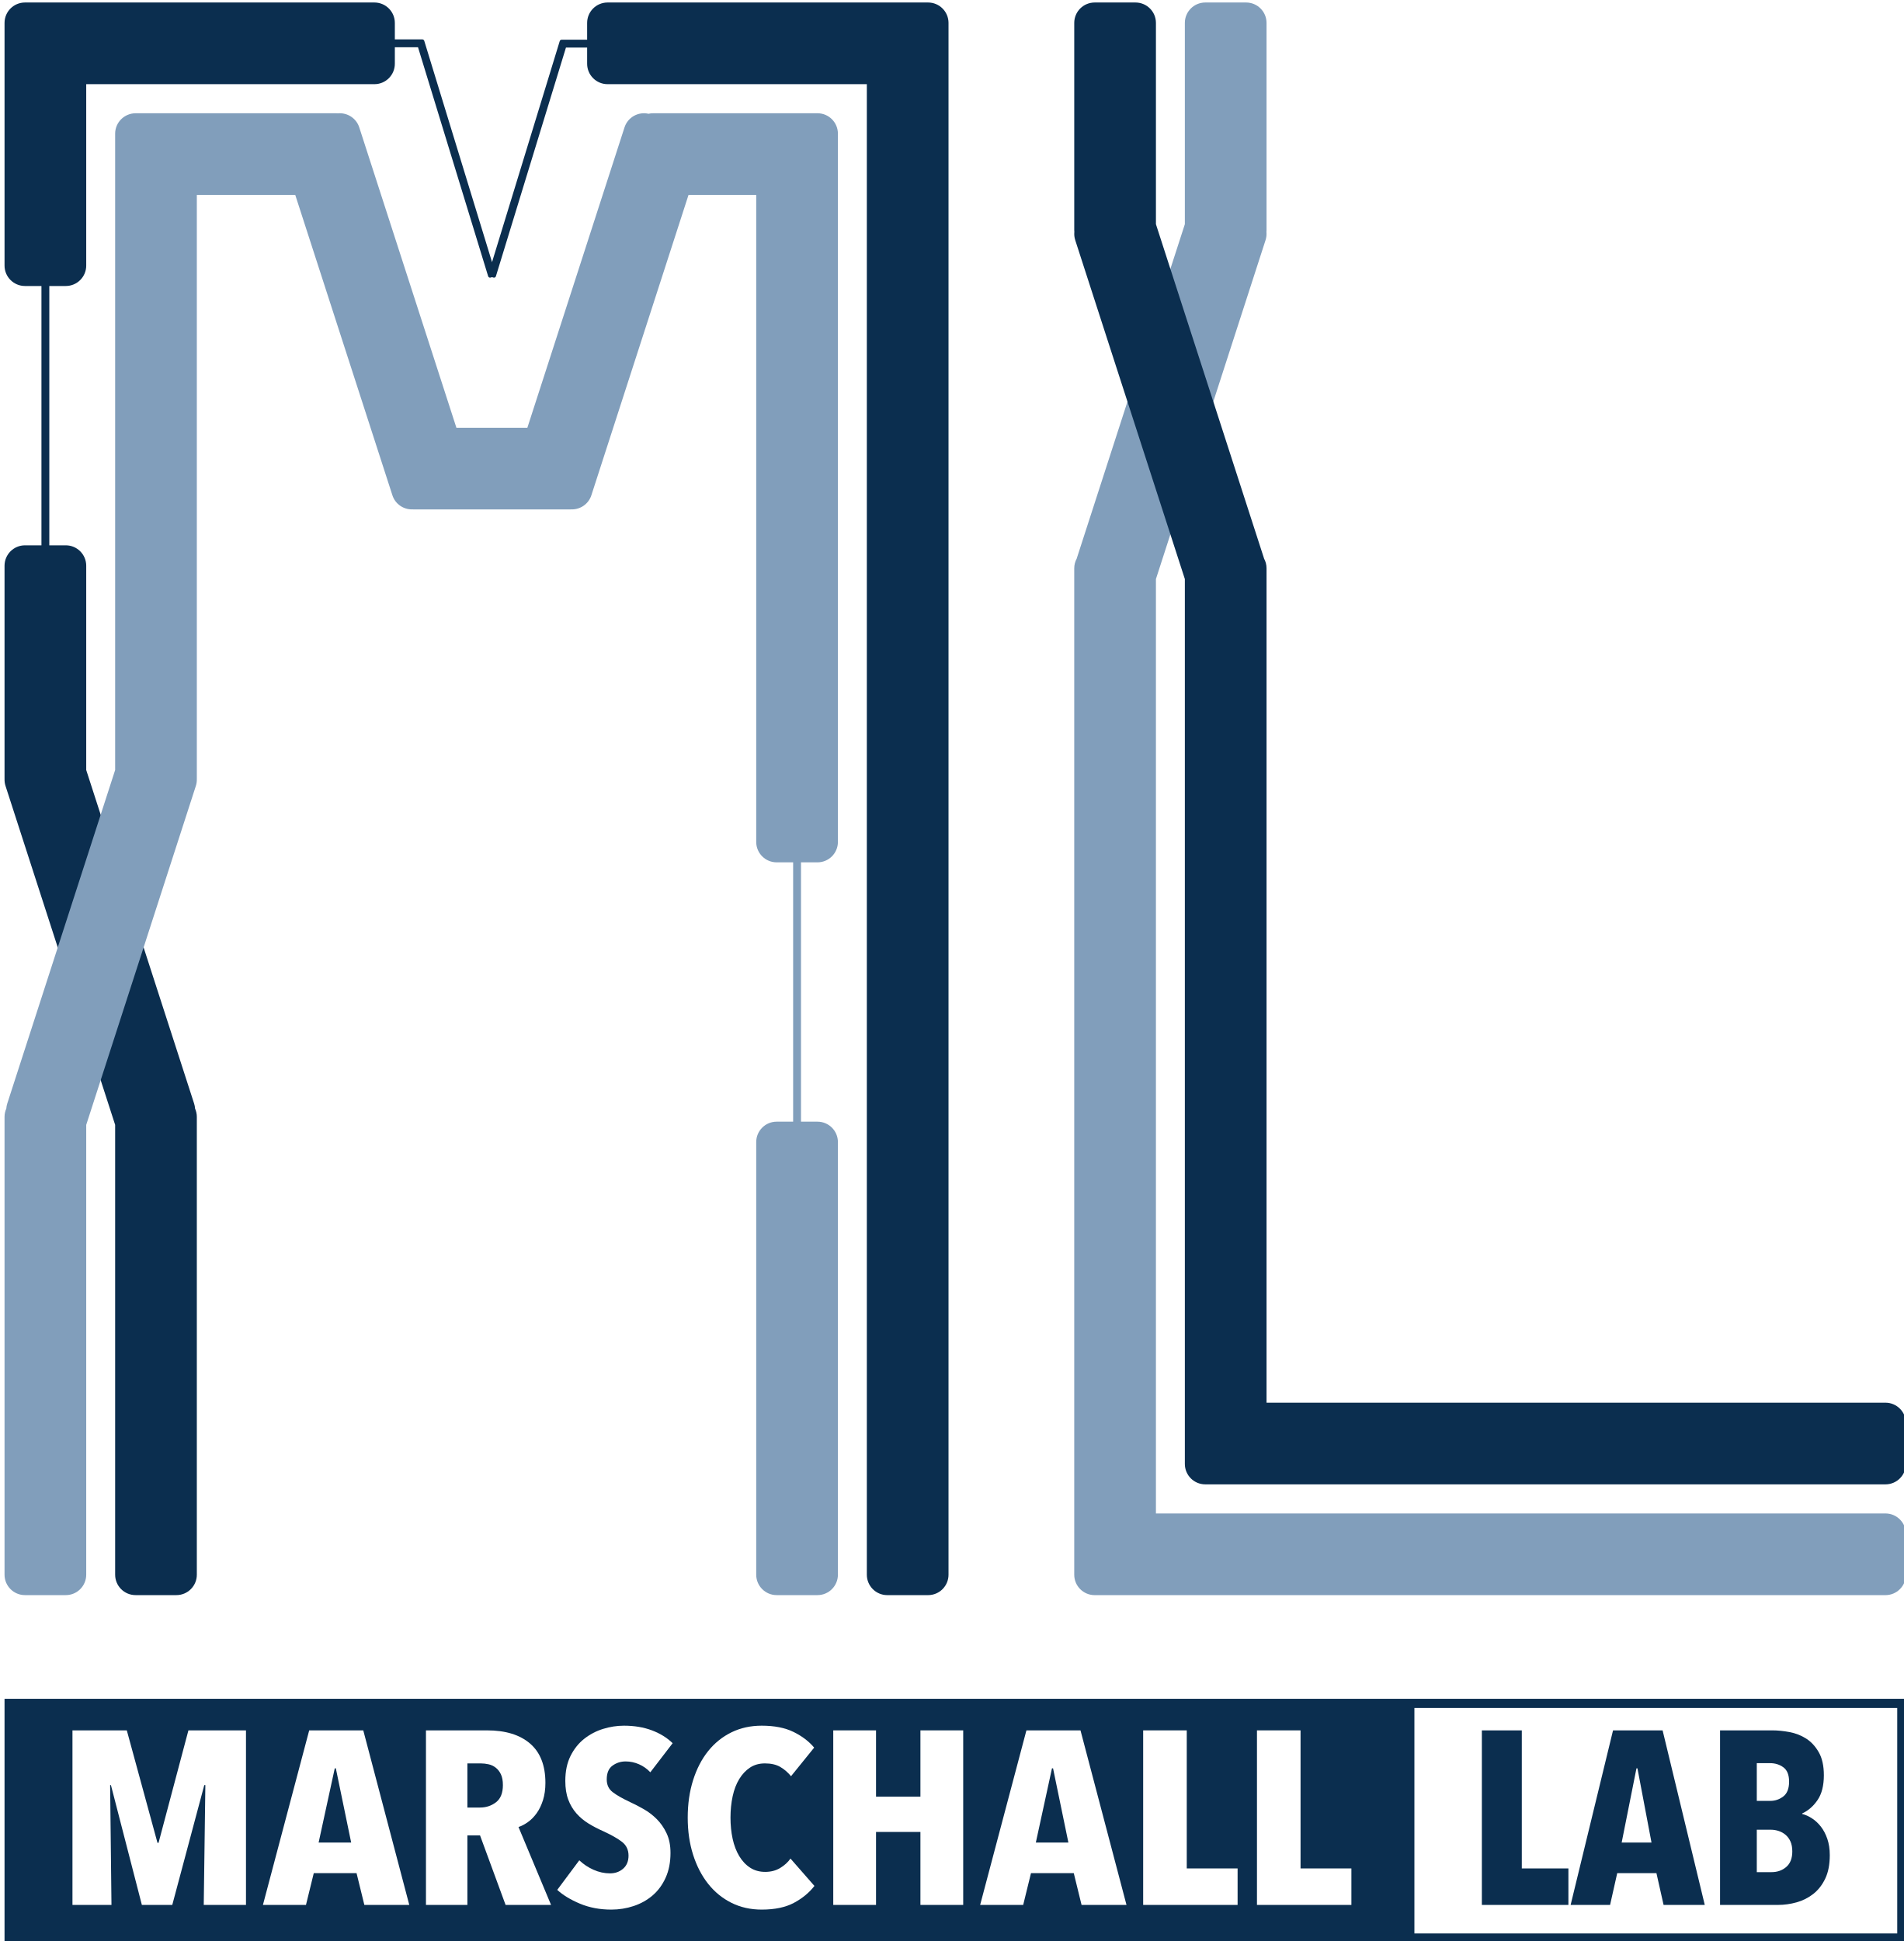
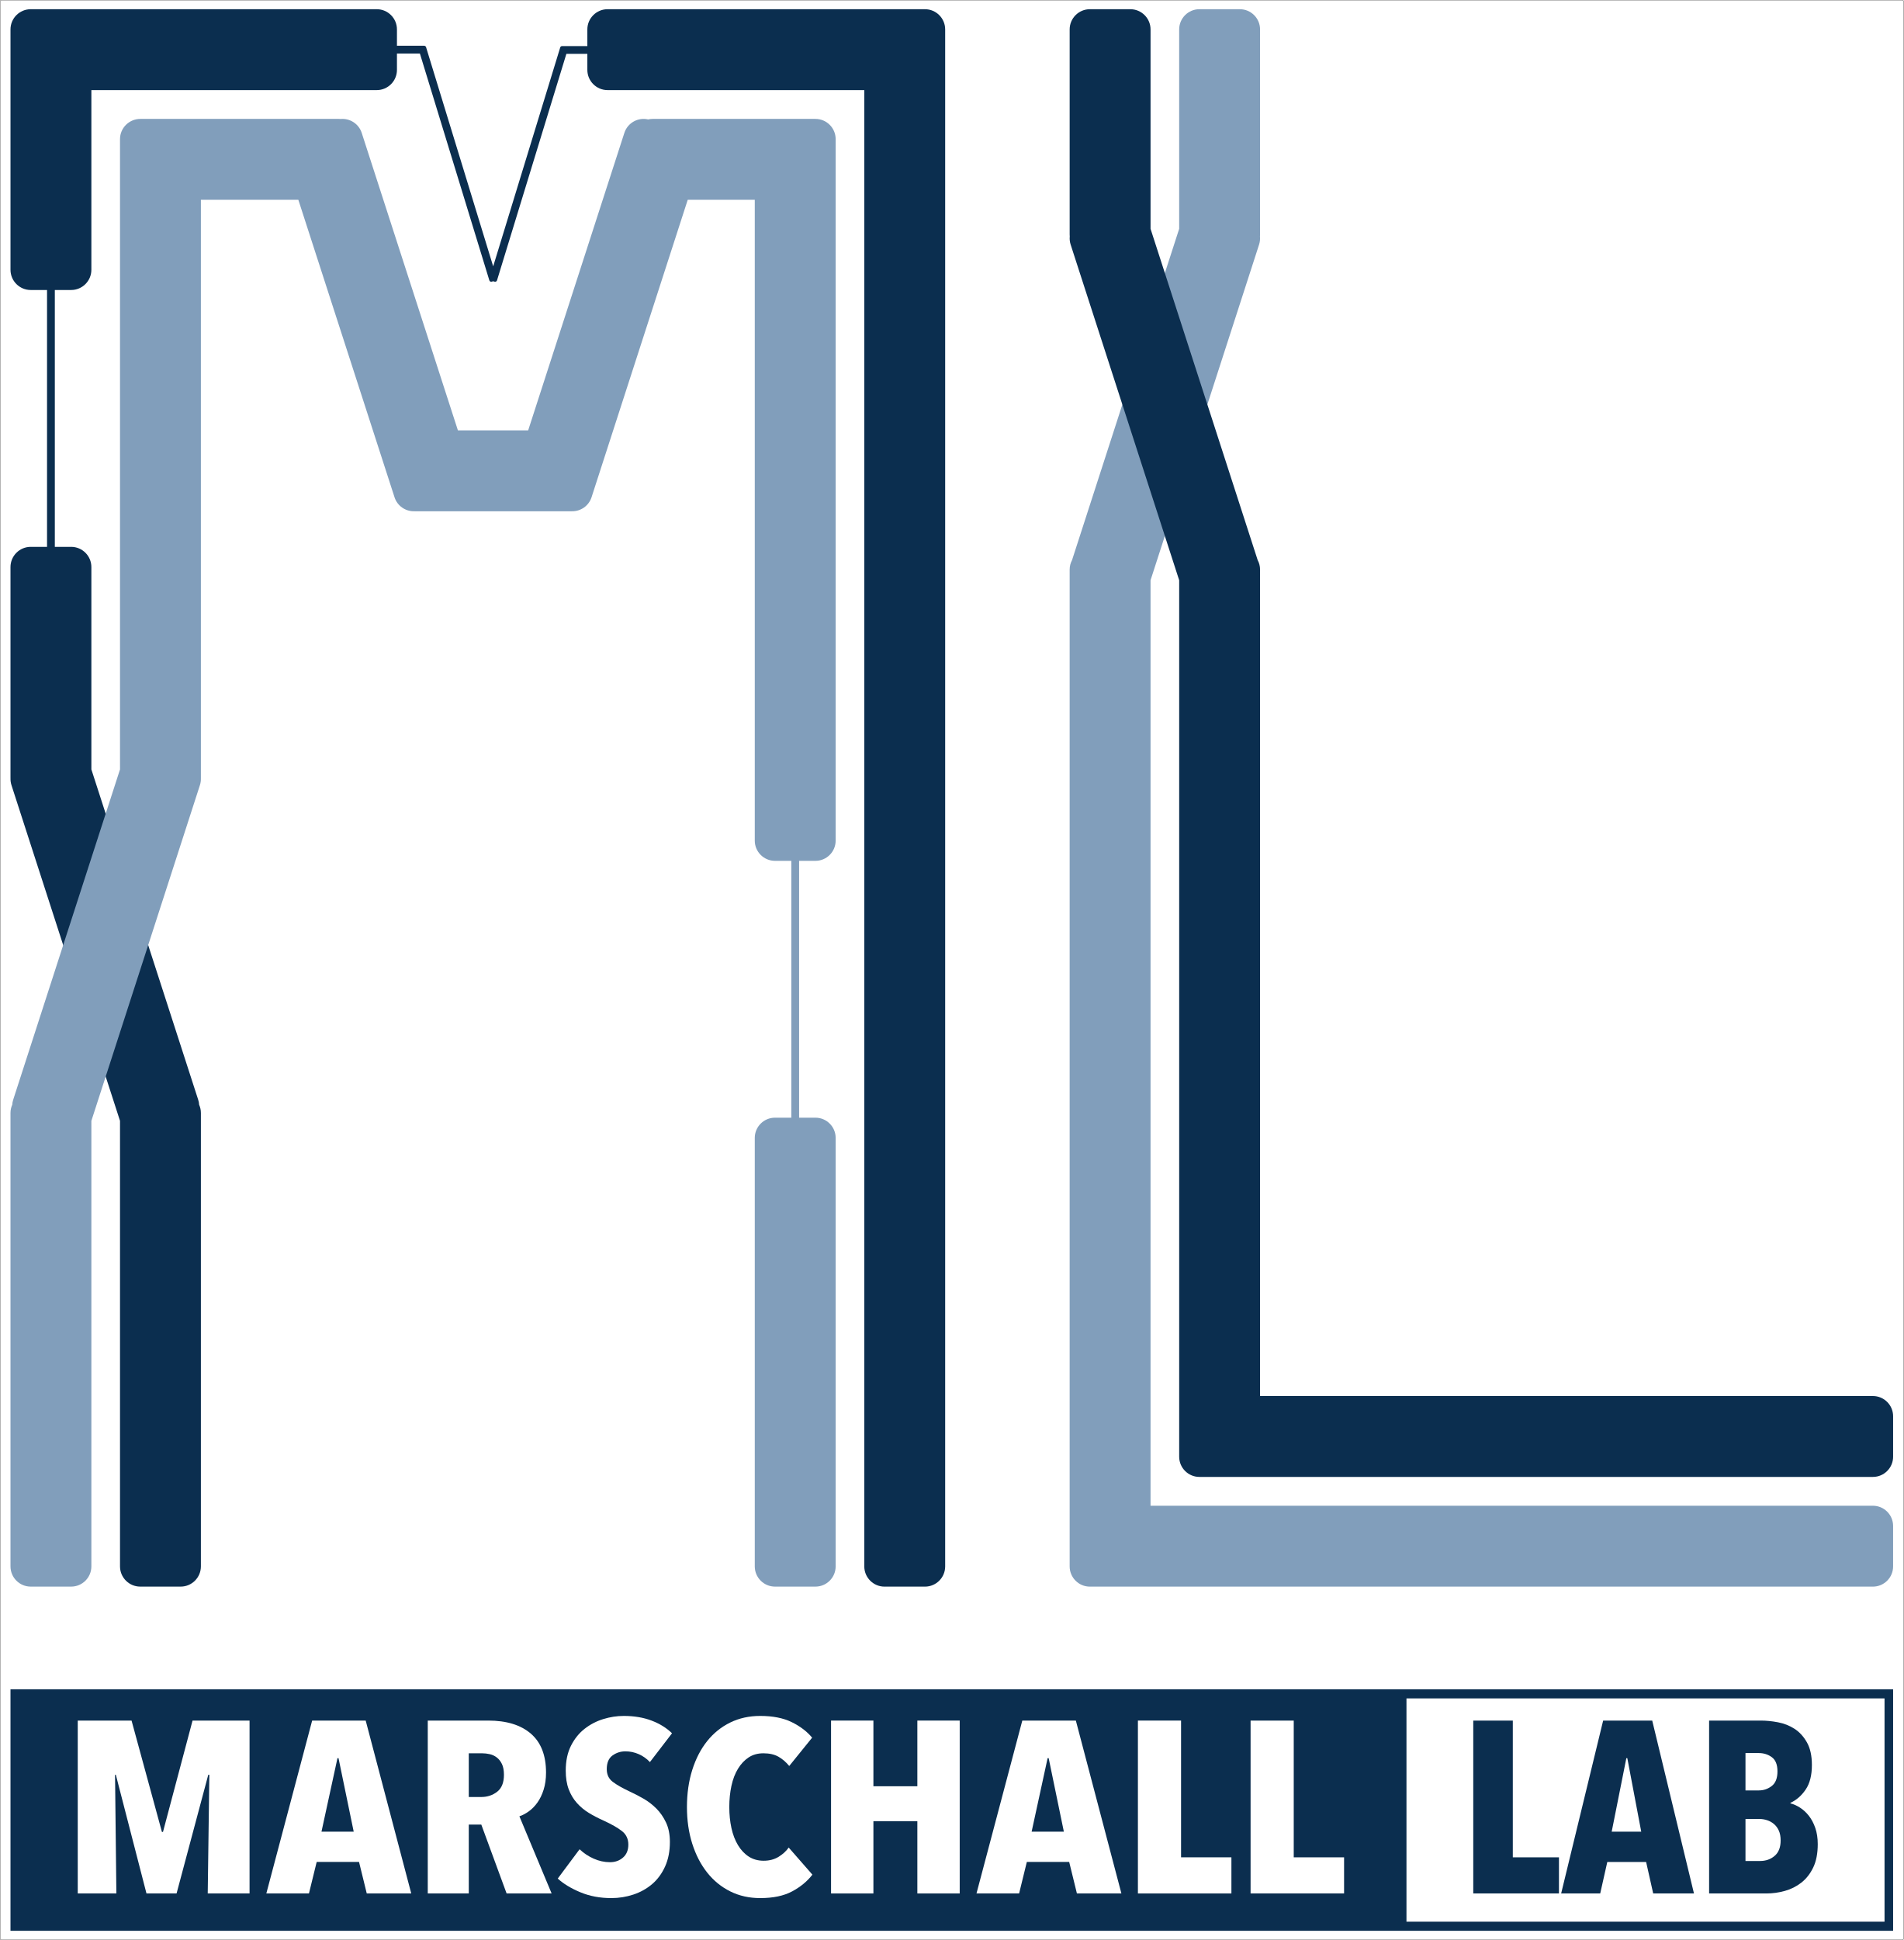
- <svg xmlns="http://www.w3.org/2000/svg" width="100%" height="100%" viewBox="0 0 3159 3221" version="1.1" xml:space="preserve" style="fill-rule:evenodd;clip-rule:evenodd;stroke-linejoin:round;stroke-miterlimit:2;" id="svg34">
+ <svg xmlns="http://www.w3.org/2000/svg" width="3189.921" height="3250.394" viewBox="0 0 3189.921 3250.394" version="1.1" xml:space="preserve" style="clip-rule:evenodd;fill-rule:evenodd;stroke-linejoin:round;stroke-miterlimit:2" id="svg34">
  <defs id="defs38" />
-   <g id="g904">
+   <g id="g904" transform="translate(10.05115,11.2848)">
    <rect ry="2.063" y="-11.097" x="-9.864" height="3250.019" width="3189.546" id="rect847" style="fill:#ffffff;fill-opacity:1;stroke:#000000;stroke-width:0.375;stroke-linecap:square;stroke-linejoin:round;stroke-miterlimit:4;stroke-dasharray:none;stroke-dashoffset:0;stroke-opacity:1" />
    <g transform="translate(7.527912,4.148094)" id="g865">
      <path d="M 1958.4,367.908 V 33.883 C 1958.4,15.183 1973.584,0 1992.284,0 h 67.766 c 18.704,0 33.883,15.183 33.883,33.883 v 343.613 c 0,1.096 -0.05,2.179 -0.155,3.25 0.43,4.467 -0.025,9.096 -1.495,13.637 l -181.875,562.384 v 1550.6 h 1210.46 c 18.7,0 33.883,15.183 33.883,33.887 v 67.767 c 0,18.7 -15.183,33.883 -33.883,33.883 h -1312.11 c -18.7,0 -33.884,-15.183 -33.884,-33.883 V 938.971 c 0,-5.854 1.488,-11.358 4.104,-16.162 0.13,-0.467 0.267,-0.929 0.417,-1.396 L 1958.4,367.9 Z" style="fill:#819ebb" id="path2" />
      <path d="m 1775.04,380.746 c -0.434,4.467 0.024,9.096 1.491,13.637 l 181.875,562.384 v 1468.43 c 0,18.7 15.184,33.883 33.884,33.883 h 1128.59 c 18.7,0 33.883,-15.183 33.883,-33.883 v -67.767 c 0,-18.7 -15.183,-33.883 -33.883,-33.883 H 2093.94 l 10e-4,-1384.57 c -10e-4,-5.854 -1.484,-11.358 -4.101,-16.162 -0.129,-0.467 -0.266,-0.929 -0.416,-1.396 L 1910.416,367.906 V 33.881 c 0,-18.7 -15.18,-33.883 -33.884,-33.883 h -67.766 c -18.7,0 -33.884,15.183 -33.884,33.883 v 343.613 c 0,1.096 0.054,2.179 0.159,3.25 z" style="fill:#0b2e4f" id="path4" />
      <rect x="0" y="2814.93" width="3154.76" height="404.6" style="fill:#0b2e4f" id="rect6" />
      <g id="g26">
        <path d="m 330.533,3156.98 2.675,-198.833 h -1.783 l -53.117,198.833 h -50.441 l -51.334,-198.833 h -1.337 l 2.233,198.833 h -64.725 v -289.658 h 90.167 l 50.887,186.558 h 1.784 l 49.546,-186.558 h 95.525 v 289.658 z" style="fill:#ffffff;fill-rule:nonzero" id="path8" />
        <path d="m 597.012,3156.98 -12.941,-52.775 h -70.975 l -12.946,52.775 h -71.417 l 76.775,-289.658 h 89.721 l 76.329,289.658 h -74.545 z m -47.313,-226.654 h -1.788 l -26.779,123.146 h 54.009 z" style="fill:#ffffff;fill-rule:nonzero" id="path10" />
        <path d="m 831.358,3156.98 -42.404,-115.371 h -20.983 v 115.371 h -68.738 v -289.658 h 101.325 c 30.65,0 54.459,7.296 71.417,21.887 16.963,14.592 25.446,36.342 25.446,65.254 0,10.638 -1.342,20.184 -4.017,28.638 -2.679,8.458 -6.175,15.683 -10.491,21.683 -4.317,6.004 -9.15,10.913 -14.509,14.729 -5.354,3.821 -10.562,6.546 -15.621,8.184 l 54.009,129.283 z m -4.466,-198.833 c 0,-7.367 -1.113,-13.367 -3.346,-18.004 -2.234,-4.634 -5.134,-8.317 -8.704,-11.046 -3.571,-2.725 -7.513,-4.567 -11.83,-5.521 -4.316,-0.954 -8.554,-1.433 -12.72,-1.433 h -22.321 v 73.233 h 20.983 c 10.117,0 18.967,-2.933 26.558,-8.796 7.588,-5.862 11.38,-15.342 11.38,-28.433 z" style="fill:#ffffff;fill-rule:nonzero" id="path12" />
        <path d="m 1071.5,2936.87 c -5.358,-5.729 -11.608,-10.158 -18.75,-13.296 -7.141,-3.138 -14.579,-4.704 -22.317,-4.704 -8.033,0 -15.25,2.317 -21.649,6.954 -6.396,4.638 -9.596,12.275 -9.596,22.908 0,9.005 3.275,16.025 9.821,21.071 6.545,5.046 16.216,10.571 29.012,16.571 7.142,3.271 14.658,7.158 22.542,11.658 7.887,4.5 15.104,10.025 21.65,16.571 6.546,6.546 11.975,14.388 16.291,23.525 4.317,9.138 6.471,19.979 6.471,32.525 0,15.546 -2.675,29.254 -8.033,41.117 -5.354,11.867 -12.571,21.683 -21.65,29.458 -9.075,7.771 -19.563,13.638 -31.467,17.592 -11.904,3.954 -24.254,5.933 -37.05,5.933 -19.046,0 -36.379,-3.275 -52,-9.821 -15.625,-6.546 -28.196,-14.183 -37.721,-22.912 l 36.605,-49.092 c 6.845,6.546 14.729,11.796 23.658,15.75 8.925,3.954 18.004,5.933 27.229,5.933 8.629,0 15.917,-2.591 21.871,-7.775 5.95,-5.183 8.925,-12.408 8.925,-21.683 0,-9.546 -3.571,-17.117 -10.713,-22.704 -7.141,-5.592 -17.554,-11.525 -31.245,-17.8 -8.63,-3.817 -16.738,-8.046 -24.325,-12.683 -7.588,-4.634 -14.284,-10.225 -20.088,-16.771 -5.804,-6.546 -10.342,-14.183 -13.612,-22.913 -3.275,-8.729 -4.913,-19.091 -4.913,-31.091 0,-16.096 2.904,-29.938 8.704,-41.529 5.804,-11.592 13.392,-21.067 22.767,-28.434 9.371,-7.362 19.787,-12.816 31.246,-16.362 11.454,-3.546 22.987,-5.321 34.591,-5.321 17.259,0 32.734,2.592 46.425,7.775 13.688,5.179 25.142,12.271 34.367,21.275 z" style="fill:#ffffff;fill-rule:nonzero" id="path14" />
        <path d="m 1343.79,3125.47 c -8.63,11.183 -19.938,20.525 -33.925,28.025 -13.984,7.504 -31.842,11.254 -53.563,11.254 -18.45,0 -35.187,-3.75 -50.217,-11.254 -15.029,-7.5 -27.9,-18 -38.612,-31.5 -10.713,-13.5 -19.042,-29.596 -24.996,-48.279 -5.95,-18.683 -8.925,-39.204 -8.925,-61.571 0,-22.637 2.975,-43.367 8.925,-62.187 5.954,-18.821 14.283,-34.913 24.996,-48.275 10.712,-13.367 23.583,-23.73 38.612,-31.096 15.03,-7.363 31.767,-11.046 50.217,-11.046 21.129,0 38.758,3.479 52.896,10.433 14.133,6.954 25.517,15.613 34.146,25.979 l -38.388,47.459 c -5.358,-6.546 -11.383,-11.729 -18.079,-15.546 -6.696,-3.821 -15.1,-5.729 -25.221,-5.729 -9.521,0 -17.779,2.321 -24.771,6.954 -6.995,4.637 -12.946,10.979 -17.854,19.025 -4.912,8.046 -8.558,17.592 -10.937,28.637 -2.38,11.05 -3.571,22.846 -3.571,35.392 0,12.546 1.191,24.275 3.571,35.183 2.379,10.913 6.025,20.459 10.937,28.638 4.908,8.183 10.934,14.596 18.075,19.229 7.142,4.638 15.475,6.958 25,6.958 9.521,0 17.854,-2.183 24.996,-6.545 7.142,-4.367 12.796,-9.55 16.963,-15.55 z" style="fill:#ffffff;fill-rule:nonzero" id="path16" />
        <path d="m 1519.66,3156.98 v -121.1 h -73.654 v 121.1 h -70.971 v -289.658 h 70.971 v 110.054 h 73.654 v -110.054 h 70.971 v 289.658 z" style="fill:#ffffff;fill-rule:nonzero" id="path18" />
        <path d="m 1787.03,3156.98 -12.941,-52.775 h -70.975 l -12.942,52.775 h -71.421 l 76.775,-289.658 h 89.721 l 76.329,289.658 z m -47.312,-226.654 h -1.788 l -26.779,123.146 h 54.008 z" style="fill:#ffffff;fill-rule:nonzero" id="path20" />
        <path d="m 1889.25,3156.98 v -289.658 h 72.313 v 229.108 h 84.362 v 60.55 z" style="fill:#ffffff;fill-rule:nonzero" id="path22" />
        <path d="m 2078.06,3156.98 -10e-4,-289.658 h 72.313 v 229.108 h 84.363 v 60.55 z" style="fill:#ffffff;fill-rule:nonzero" id="path24" />
      </g>
      <path d="m 3140.4,2830.2 h -801.117 v 374.071 H 3140.4 Z m -689.196,326.783 v -289.658 h 66.279 v 229.108 h 77.325 v 60.55 z m 577.275,-82.642 c 0,15.546 -2.525,28.571 -7.571,39.071 -5.046,10.5 -11.658,18.954 -19.841,25.367 -8.184,6.408 -17.388,11.046 -27.617,13.908 -10.229,2.863 -20.525,4.296 -30.888,4.296 h -96.145 v -289.658 h 86.737 c 9,0 18.546,0.954 28.638,2.862 10.091,1.909 19.295,5.525 27.616,10.842 8.317,5.321 15.271,12.887 20.863,22.708 5.591,9.817 8.387,22.5 8.387,38.046 0,17.183 -3.475,30.892 -10.433,41.117 -6.954,10.229 -15.475,17.662 -25.571,22.3 v 0.816 c 5.458,1.363 10.913,3.817 16.367,7.363 5.454,3.546 10.366,8.117 14.729,13.708 4.362,5.592 7.908,12.342 10.637,20.25 2.725,7.913 4.092,16.913 4.092,27.004 z m -275.75,82.642 -11.867,-52.775 h -65.05 l -11.862,52.775 h -65.463 l 70.371,-289.658 h 82.234 l 69.962,289.658 z m 213.563,-88.779 c 0,-6.546 -1.025,-12.071 -3.071,-16.571 -2.042,-4.5 -4.771,-8.183 -8.179,-11.046 -3.413,-2.862 -7.23,-4.979 -11.459,-6.341 -4.225,-1.363 -8.387,-2.046 -12.475,-2.046 h -23.729 v 70.371 h 24.546 c 9.546,0 17.658,-2.867 24.342,-8.592 6.683,-5.729 10.025,-14.321 10.025,-25.775 z m -256.93,-137.875 h -1.637 l -24.546,123.146 h 49.504 z m 251.609,22.092 c 0,-11.184 -3.134,-19.092 -9.409,-23.73 -6.275,-4.637 -13.637,-6.954 -22.091,-6.954 h -22.092 v 62.596 h 22.5 c 7.908,0 15.071,-2.454 21.479,-7.362 6.409,-4.913 9.613,-13.096 9.613,-24.55 z" style="fill:#ffffff" id="path28" />
      <path d="m 613.719,0 c 18.7,0 33.883,15.179 33.883,33.883 v 27.334 h 45.563 c 0.871,0 1.663,0.343 2.249,0.901 0.453,0.388 0.805,0.904 0.992,1.515 L 808.86,430.845 921.121,64.277 c 0.337,-1.442 1.633,-2.519 3.177,-2.519 h 42.361 V 33.883 C 966.659,15.179 981.843,0 1000.543,0 h 531.845 c 18.7,0 33.883,15.179 33.883,33.883 v 2575.13 c 0,18.7 -15.183,33.883 -33.883,33.883 h -67.767 c -18.7,0 -33.883,-15.183 -33.883,-33.883 V 135.533 h -430.195 c -18.7,0 -33.884,-15.183 -33.884,-33.883 V 74.813 H 931.512 L 815.285,454.328 c -0.525,1.717 -2.345,2.684 -4.062,2.159 l -2.376,-0.729 -2.349,0.72 c -1.717,0.525 -3.542,-0.441 -4.067,-2.158 L 686.046,74.271 h -38.444 v 27.379 c 0,18.7 -15.183,33.883 -33.883,33.883 H 135.537 v 301.041 c 0,18.704 -15.183,33.883 -33.883,33.883 H 74.292 V 900.79 h 27.362 c 18.7,0 33.883,15.179 33.883,33.883 v 338.991 l 179.004,553.498 c 0.893,2.764 1.412,5.559 1.585,8.334 1.884,4.215 2.931,8.886 2.931,13.799 v 759.69 c 0,18.7 -15.179,33.883 -33.883,33.883 h -67.767 c -18.7,0 -33.882,-15.183 -33.882,-33.883 v -746.48 L 1.654,1300.126 C 0.425,1296.328 -0.095,1292.469 0.019,1288.69 0.006,1288.313 0,1287.935 0,1287.555 V 934.673 C 0,915.969 15.183,900.79 33.883,900.79 H 61.242 V 470.457 H 33.887 c -18.7,0 -33.883,-15.179 -33.883,-33.883 V 33.883 C 0.004,15.179 15.187,0 33.887,0 Z" style="fill:#0b2e4f" id="path30" />
      <path d="m 867.493,705.64 161.175,-498.383 c 5.449,-16.852 22.882,-26.511 39.828,-22.6 2.455,-0.566 5.01,-0.865 7.634,-0.865 h 272.733 c 18.7,0 33.883,15.182 33.883,33.882 v 1175.31 c 0,18.7 -15.183,33.883 -33.883,33.883 h -27.359 v 430.336 h 27.359 c 18.7,0 33.883,15.184 33.883,33.884 v 717.898 c 0,18.7 -15.183,33.883 -33.883,33.883 h -67.766 c -18.7,0 -33.883,-15.183 -33.883,-33.883 v -717.898 c 0,-18.7 15.183,-33.884 33.883,-33.884 h 27.358 v -430.336 h -27.358 c -18.7,0 -33.883,-15.183 -33.883,-33.883 V 319.324 H 1134.871 L 973.697,817.702 c -4.725,14.614 -18.465,23.816 -33.08,23.453 -0.369,0.012 -0.74,0.018 -1.111,0.018 H 678.077 c -0.424,0 -0.847,-0.008 -1.268,-0.023 -14.688,0.451 -28.527,-8.768 -33.274,-23.448 L 482.362,319.324 H 319.057 v 968.236 c 0,0.357 -0.005,0.713 -0.016,1.066 0.121,3.799 -0.398,7.68 -1.634,11.5 l -181.87,562.379 v 746.48 c 0,18.7 -15.183,33.883 -33.883,33.883 H 33.883 C 15.183,2642.868 0,2627.685 0,2608.985 v -759.69 c 0,-4.917 1.049,-9.591 2.936,-13.808 0.173,-2.77 0.692,-5.563 1.585,-8.325 L 183.525,1273.651 V 217.671 c 0,-18.7 15.292,-33.882 34.126,-33.882 H 550.4 c 1.006,0 2.002,0.043 2.984,0.128 15.38,-1.349 30.229,8.024 35.181,23.337 L 749.74,705.637 h 117.753 z" style="fill:#819ebb" id="path32" />
    </g>
  </g>
</svg>
